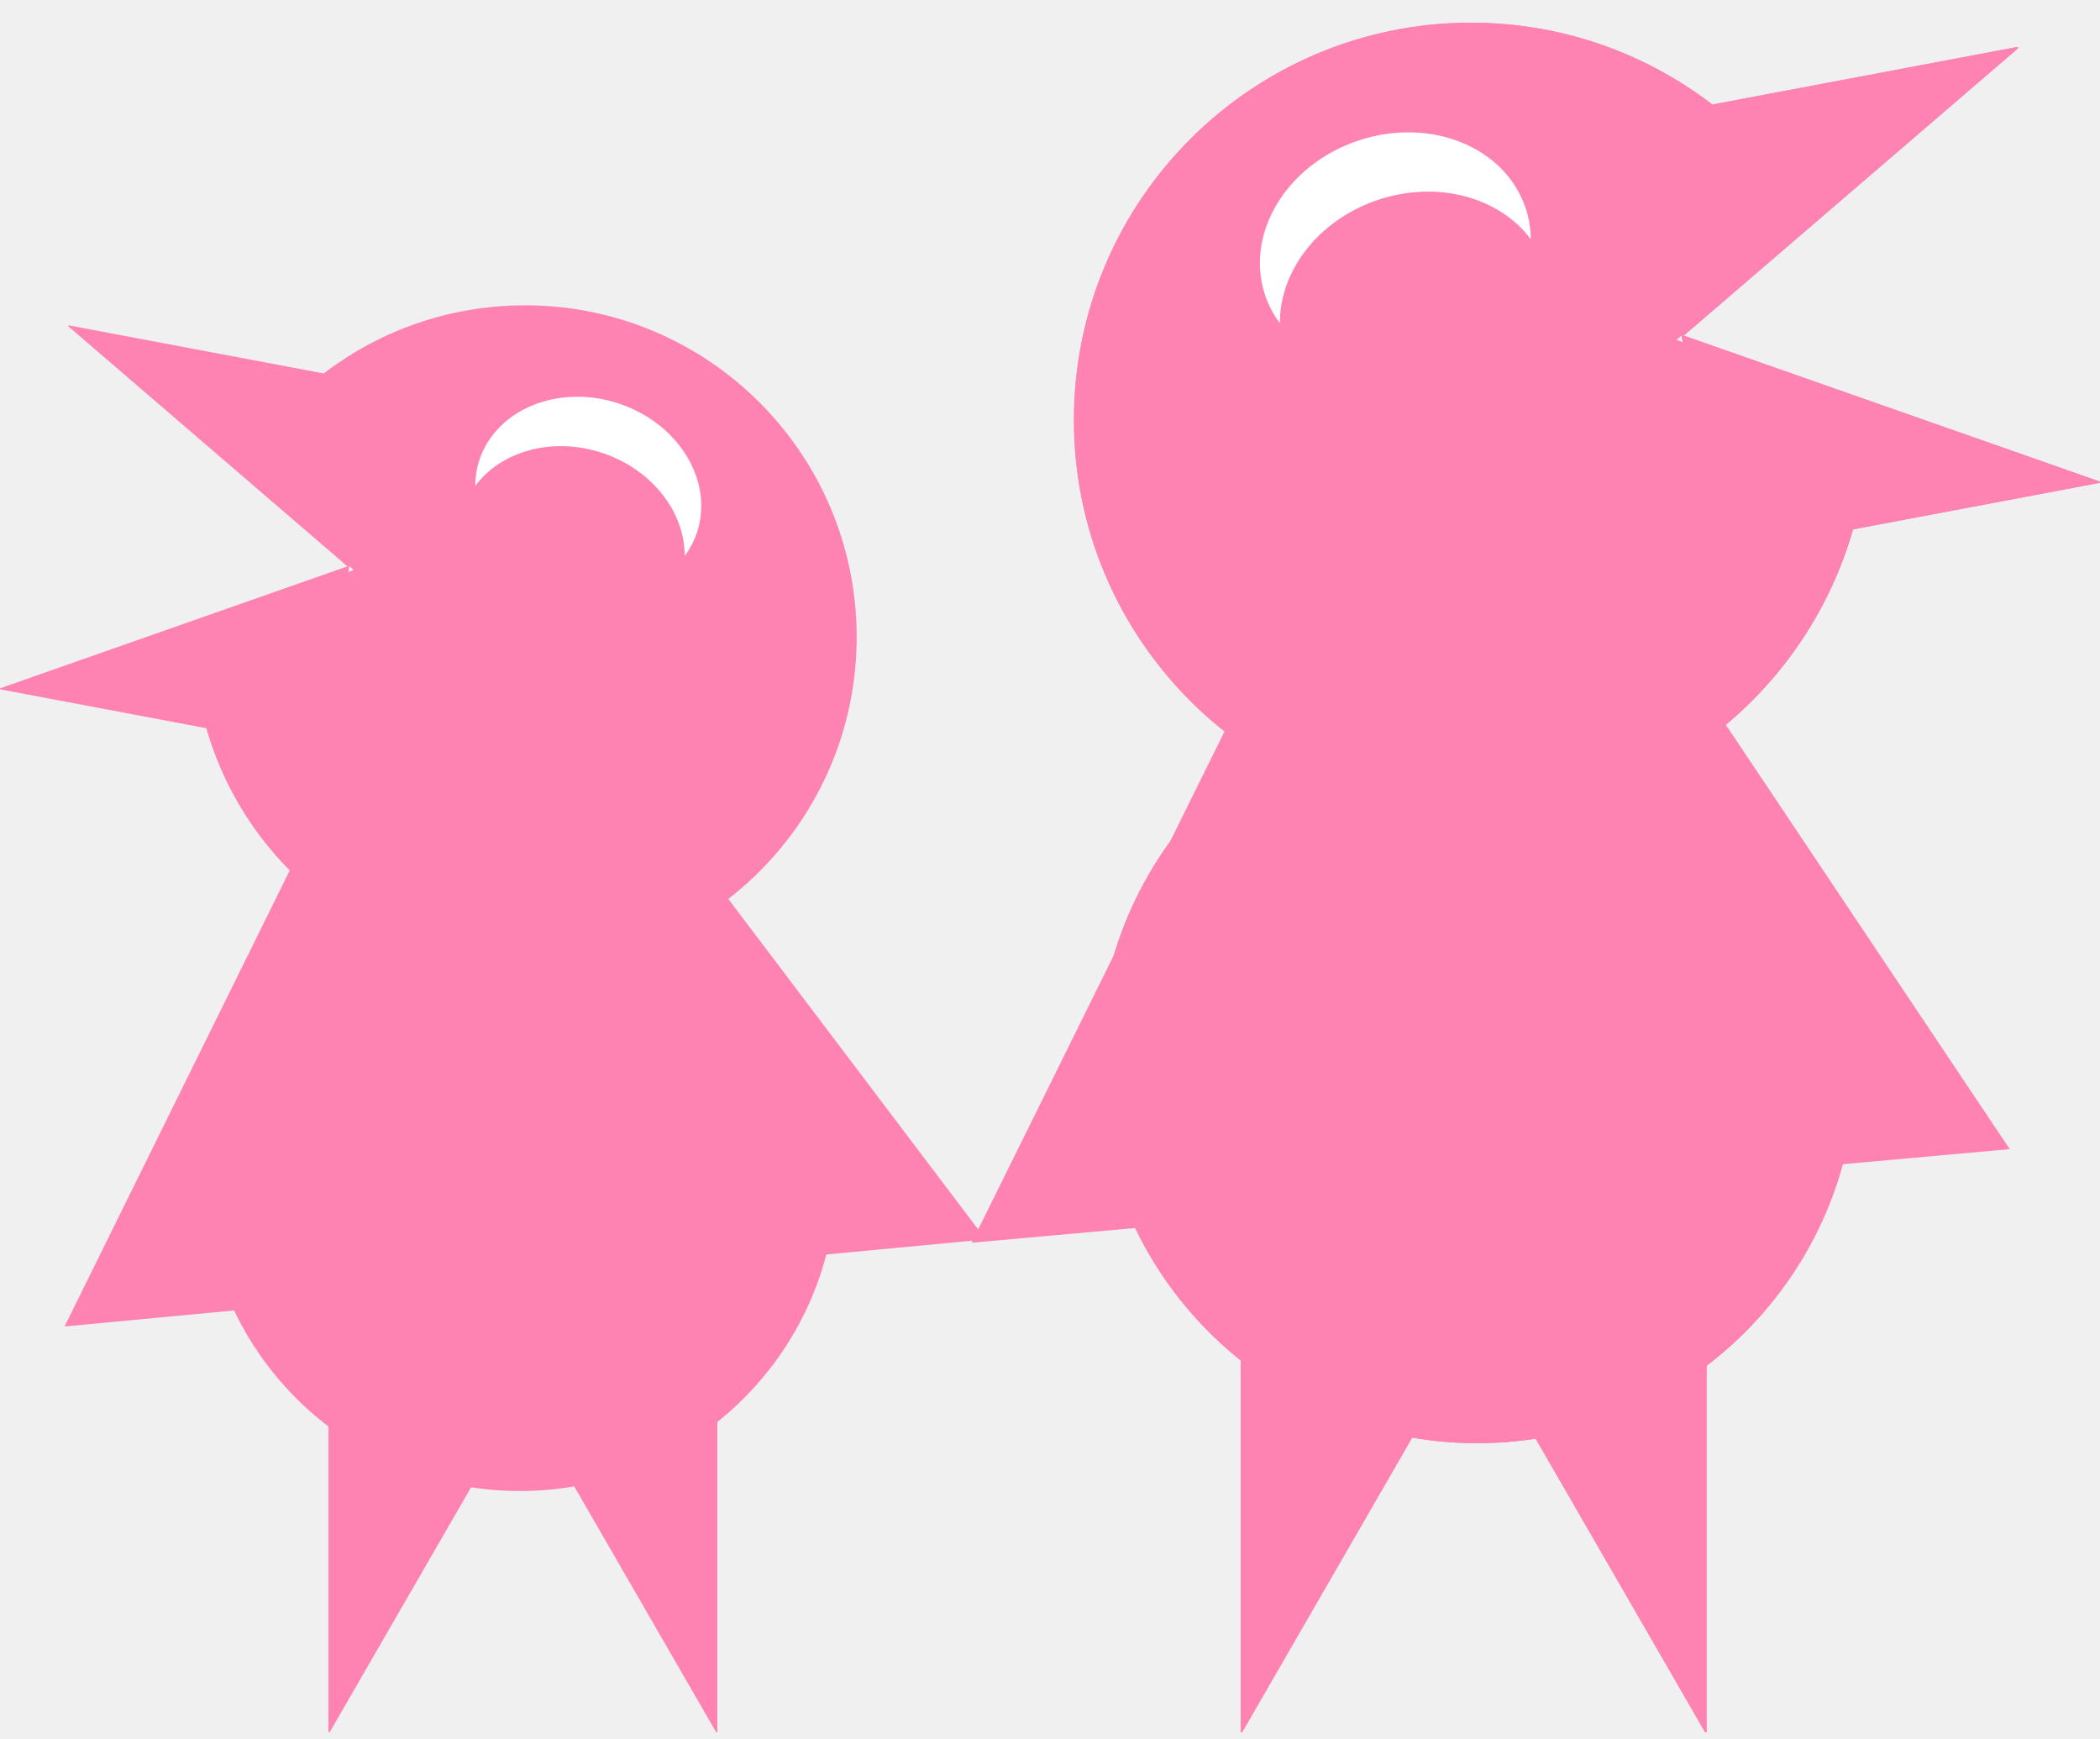
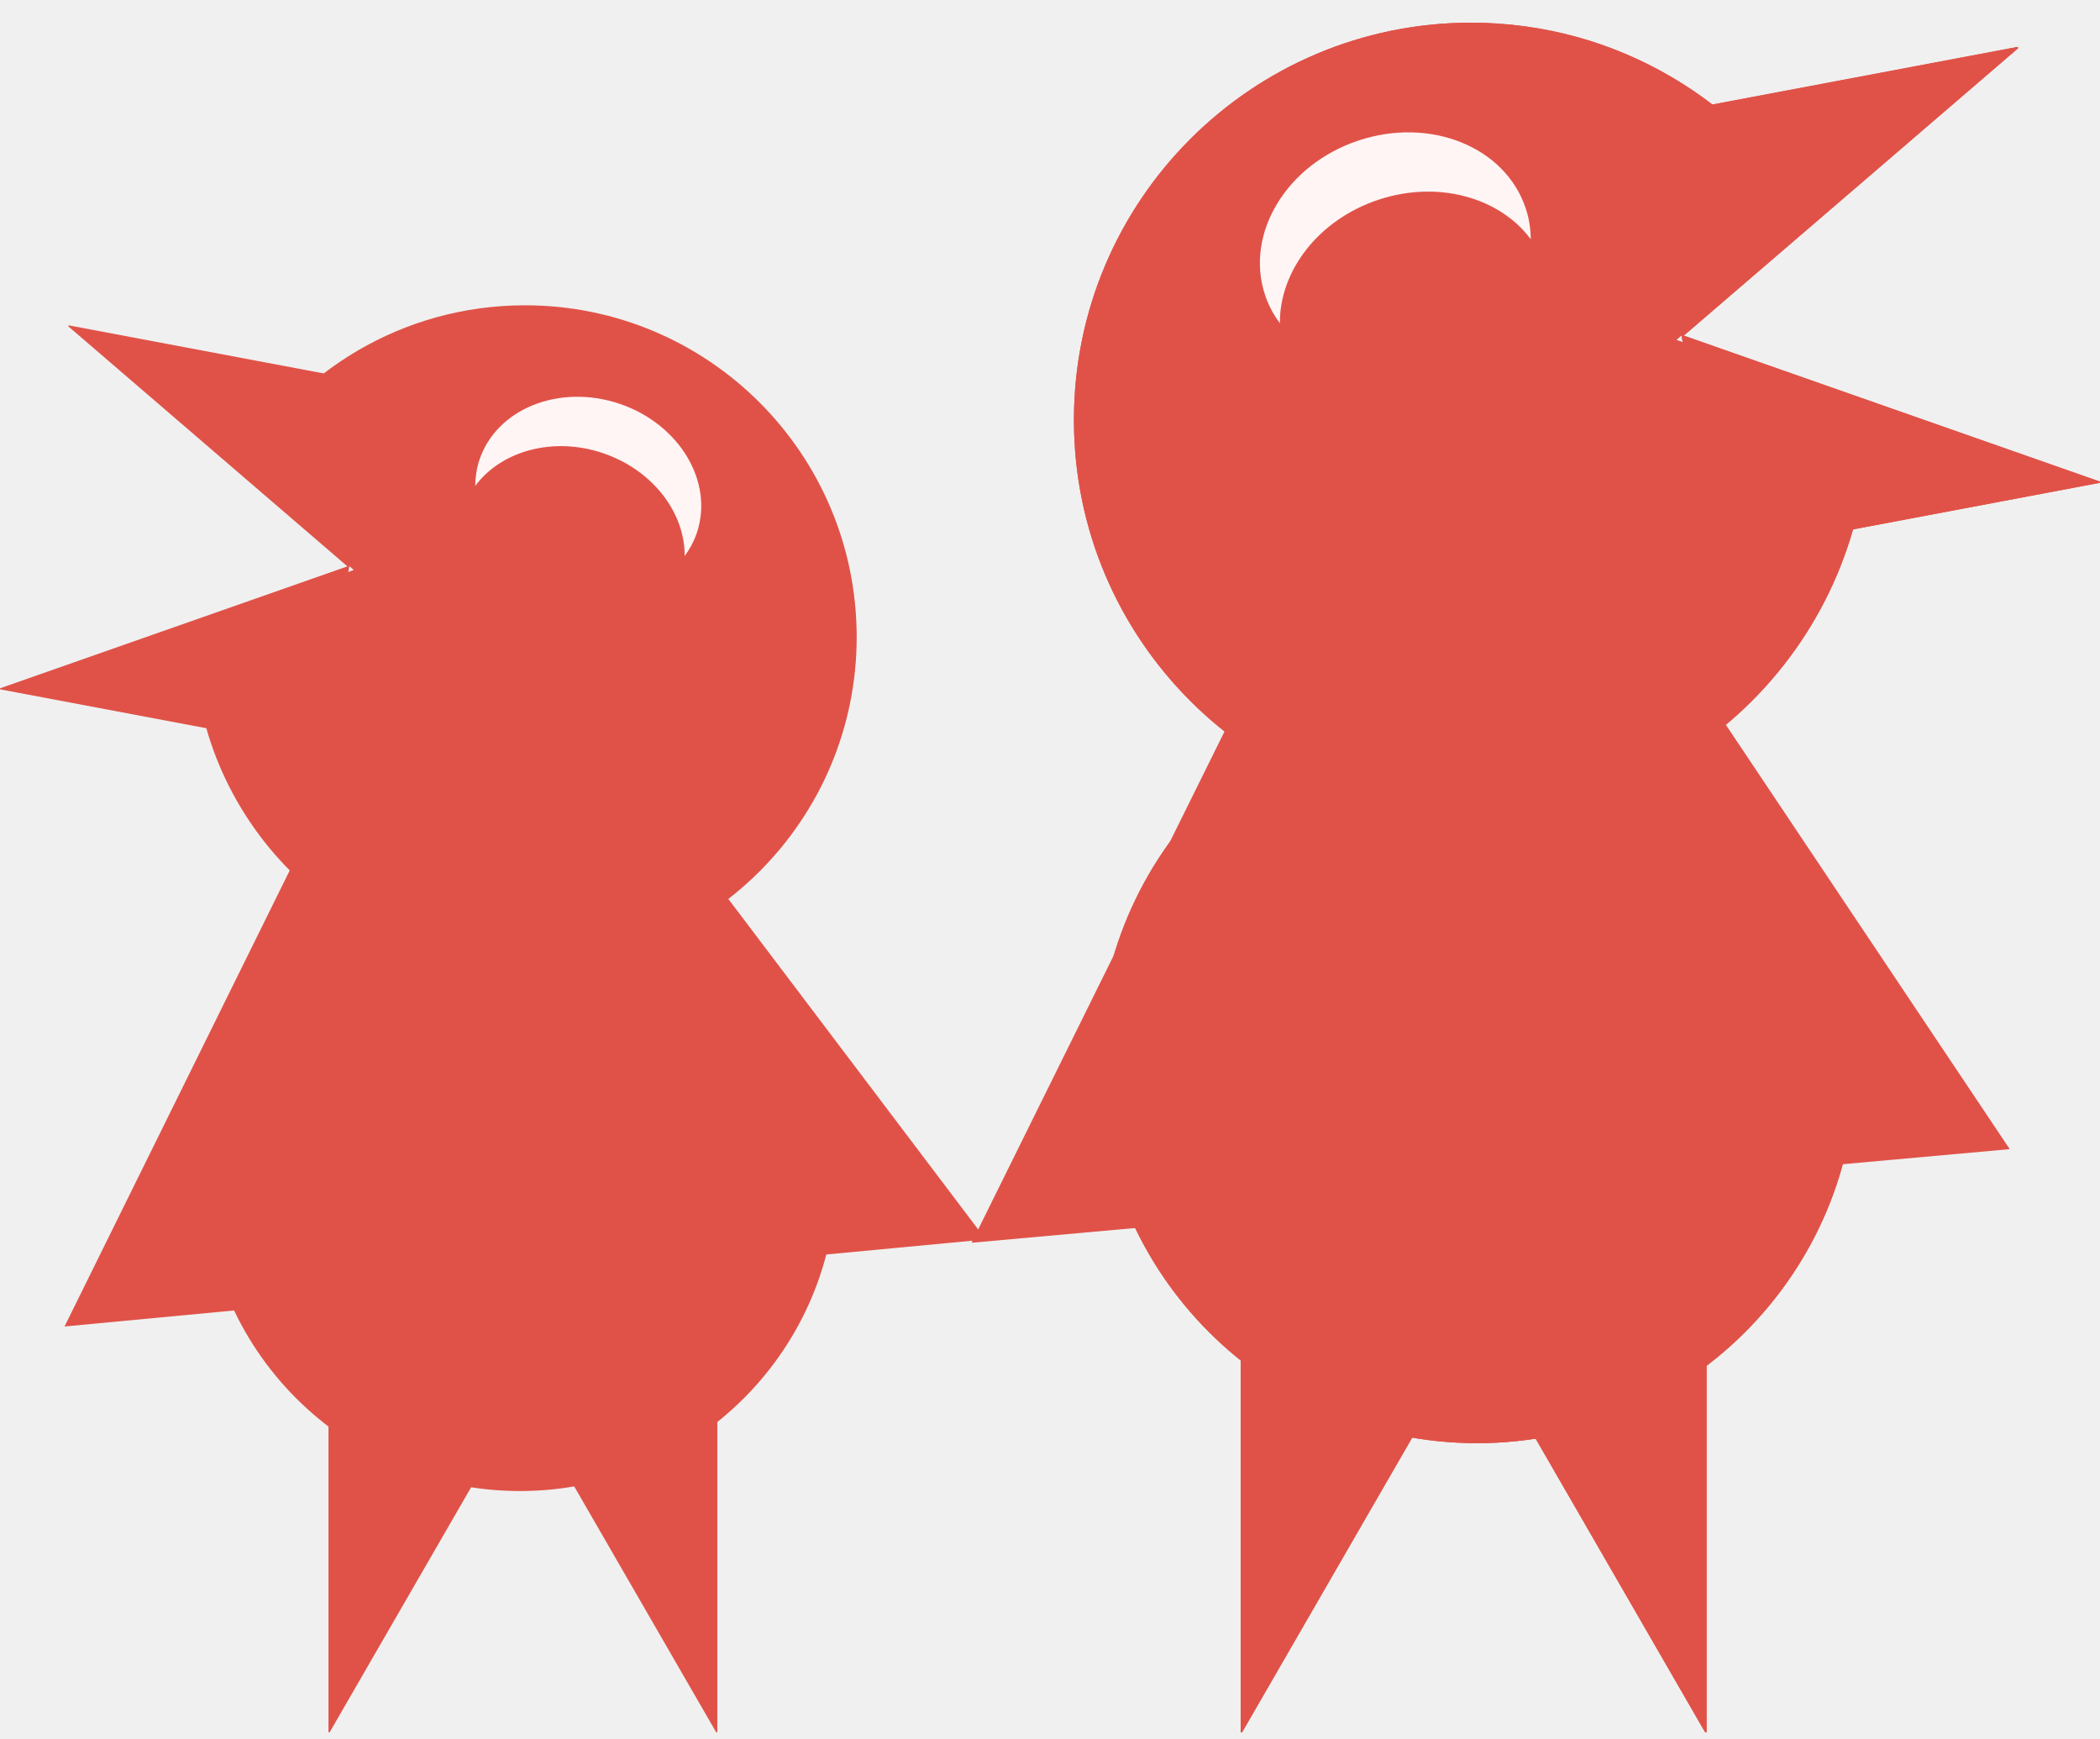
<svg xmlns="http://www.w3.org/2000/svg" version="1.1" id="Layer_1" x="0px" y="0px" viewBox="0 0 151 125" style="enable-background:new 0 0 151 125;" xml:space="preserve">
  <style type="text/css">
- 	.st0{fill:#FF83B2;}
- 	.st1{fill:#FFFFFF;}
+ 	.st0{fill:#E05248;}
+ 	.st1{fill:#FFF5F5;}
</style>
  <g id="kids_1_">
-     <g id="kid">
-       <polygon class="st0" points="23.62,100.34 23.62,124.55 23.7,124.55 37.6,100.48 51.5,124.55 51.58,124.55 51.58,100.34   " />
-       <path class="st0" d="M37.75,21.95c-8.79,0-16.46,4.76-20.59,11.83l8.28,7.2l-11.5,4.08c-0.01,0.24-0.02,0.48-0.02,0.73    c0,13.17,10.67,23.84,23.84,23.84c13.17,0,23.84-10.67,23.84-23.84C61.59,32.62,50.92,21.95,37.75,21.95z" />
-       <path class="st0" d="M60.15,84.44c0,12.57-10.19,22.76-22.76,22.76S14.63,97.01,14.63,84.44s10.19-22.76,22.76-22.76    S60.15,71.87,60.15,84.44" />
-       <polygon class="st0" points="32.68,38.59 70.88,89.11 4.64,95.37   " />
-       <polygon class="st0" points="22.65,53.83 0,49.56 0.02,49.48 24.98,40.72 4.92,23.47 4.93,23.39 27.58,27.66   " />
-       <path class="st1" d="M43.33,32.57c-3.59-1.2-7.31-0.14-9.16,2.37c0.01-0.63,0.1-1.26,0.3-1.87c1.23-3.68,5.73-5.49,10.05-4.05    c4.32,1.45,6.82,5.6,5.59,9.28c-0.21,0.62-0.51,1.17-0.88,1.68C49.26,36.86,46.93,33.78,43.33,32.57" />
-     </g>
    <g>
-       <polygon class="st0" points="122.71,95.55 122.71,124.55 122.61,124.55 105.96,95.71 89.31,124.55 89.21,124.55 89.21,95.55   " />
-       <path class="st0" d="M120.53,24.44l9.91-8.63c-4.95-8.48-14.14-14.18-24.67-14.18C90,1.64,77.22,14.43,77.22,30.2    c0,15.77,12.79,28.56,28.56,28.56c15.77,0,28.56-12.79,28.56-28.56c0-0.29-0.01-0.58-0.02-0.87L120.53,24.44z" />
-       <path class="st0" d="M78.95,76.5c0,15.06,12.21,27.26,27.26,27.26s27.26-12.21,27.26-27.26s-12.21-27.26-27.26-27.26    S78.95,61.45,78.95,76.5" />
-       <polygon class="st0" points="103.51,21.34 69.86,89.35 144.51,82.62   " />
-       <polygon class="st0" points="123.87,39.83 151,34.71 150.98,34.62 121.07,24.13 145.11,3.47 145.09,3.37 117.96,8.49   " />
-       <path class="st1" d="M99.09,14.37c4.31-1.44,8.75-0.17,10.98,2.83c-0.01-0.75-0.12-1.51-0.37-2.24    c-1.48-4.41-6.87-6.58-12.04-4.85c-5.17,1.73-8.17,6.71-6.69,11.12c0.25,0.74,0.61,1.41,1.06,2.01    C92,19.5,94.78,15.81,99.09,14.37" />
-     </g>
-     <g>
-       <polygon class="st0" points="122.71,95.55 122.71,124.55 122.61,124.55 105.96,95.71 89.31,124.55 89.21,124.55 89.21,95.55   " />
-       <path class="st0" d="M120.53,24.44l9.91-8.63c-4.95-8.48-14.14-14.18-24.67-14.18C90,1.64,77.22,14.43,77.22,30.2    c0,15.77,12.79,28.56,28.56,28.56c15.77,0,28.56-12.79,28.56-28.56c0-0.29-0.01-0.58-0.02-0.87L120.53,24.44z" />
-       <path class="st0" d="M78.95,76.5c0,15.06,12.21,27.26,27.26,27.26s27.26-12.21,27.26-27.26s-12.21-27.26-27.26-27.26    S78.95,61.45,78.95,76.5" />
-       <polygon class="st0" points="123.87,39.83 151,34.71 150.98,34.62 121.07,24.13 145.11,3.47 145.09,3.37 117.96,8.49   " />
-       <path class="st1" d="M99.09,14.37c4.31-1.44,8.75-0.17,10.98,2.83c-0.01-0.75-0.12-1.51-0.37-2.24    c-1.48-4.41-6.87-6.58-12.04-4.85c-5.17,1.73-8.17,6.71-6.69,11.12c0.25,0.74,0.61,1.41,1.06,2.01    C92,19.5,94.78,15.81,99.09,14.37" />
+       <g id="kid_8_">
+         <g>
+           <polygon class="st0" points="23.62,100.34 23.62,124.55 23.7,124.55 37.6,100.48 51.5,124.55 51.58,124.55 51.58,100.34     " />
+           <path class="st0" d="M37.75,21.95c-8.79,0-16.46,4.76-20.59,11.83l8.28,7.2l-11.5,4.08c-0.01,0.24-0.02,0.48-0.02,0.73      c0,13.17,10.67,23.84,23.84,23.84S61.6,58.96,61.6,45.79C61.59,32.62,50.92,21.95,37.75,21.95z" />
+           <path class="st0" d="M60.15,84.44c0,12.57-10.19,22.76-22.76,22.76S14.63,97.01,14.63,84.44s10.19-22.76,22.76-22.76      S60.15,71.87,60.15,84.44" />
+           <polygon class="st0" points="32.68,38.59 70.88,89.11 4.64,95.37     " />
+           <polygon class="st0" points="22.65,53.83 0,49.56 0.02,49.48 24.98,40.72 4.92,23.47 4.93,23.39 27.58,27.66     " />
+           <path class="st1" d="M43.33,32.57c-3.59-1.2-7.31-0.14-9.16,2.37c0.01-0.63,0.1-1.26,0.3-1.87c1.23-3.68,5.73-5.49,10.05-4.05      c4.32,1.45,6.82,5.6,5.59,9.28c-0.21,0.62-0.51,1.17-0.88,1.68C49.26,36.86,46.93,33.78,43.33,32.57" />
+         </g>
+       </g>
+       <g>
+         <g>
+           <polygon class="st0" points="122.71,95.55 122.71,124.55 122.61,124.55 105.96,95.71 89.31,124.55 89.21,124.55 89.21,95.55           " />
+           <path class="st0" d="M120.53,24.44l9.91-8.63c-4.95-8.48-14.14-14.18-24.67-14.18C90,1.64,77.22,14.43,77.22,30.2      s12.79,28.56,28.56,28.56s28.56-12.79,28.56-28.56c0-0.29-0.01-0.58-0.02-0.87L120.53,24.44z" />
+           <path class="st0" d="M78.95,76.5c0,15.06,12.21,27.26,27.26,27.26s27.26-12.21,27.26-27.26s-12.21-27.26-27.26-27.26      S78.95,61.45,78.95,76.5" />
+           <polygon class="st0" points="103.51,21.34 69.86,89.35 144.51,82.62     " />
+           <polygon class="st0" points="123.87,39.83 151,34.71 150.98,34.62 121.07,24.13 145.11,3.47 145.09,3.37 117.96,8.49     " />
+           <path class="st0" d="M99.09,14.37c4.31-1.44,8.75-0.17,10.98,2.83c-0.01-0.75-0.12-1.51-0.37-2.24      c-1.48-4.41-6.87-6.58-12.04-4.85s-8.17,6.71-6.69,11.12c0.25,0.74,0.61,1.41,1.06,2.01C92,19.5,94.78,15.81,99.09,14.37" />
+         </g>
+       </g>
+       <g>
+         <polygon class="st0" points="122.71,95.55 122.71,124.55 122.61,124.55 105.96,95.71 89.31,124.55 89.21,124.55 89.21,95.55         " />
+         <path class="st0" d="M120.53,24.44l9.91-8.63c-4.95-8.48-14.14-14.18-24.67-14.18C90,1.64,77.22,14.43,77.22,30.2     s12.79,28.56,28.56,28.56s28.56-12.79,28.56-28.56c0-0.29-0.01-0.58-0.02-0.87L120.53,24.44z" />
+         <path class="st0" d="M78.95,76.5c0,15.06,12.21,27.26,27.26,27.26s27.26-12.21,27.26-27.26s-12.21-27.26-27.26-27.26     S78.95,61.45,78.95,76.5" />
+         <polygon class="st0" points="123.87,39.83 151,34.71 150.98,34.62 121.07,24.13 145.11,3.47 145.09,3.37 117.96,8.49    " />
+         <path class="st1" d="M99.09,14.37c4.31-1.44,8.75-0.17,10.98,2.83c-0.01-0.75-0.12-1.51-0.37-2.24     c-1.48-4.41-6.87-6.58-12.04-4.85s-8.17,6.71-6.69,11.12c0.25,0.74,0.61,1.41,1.06,2.01C92,19.5,94.78,15.81,99.09,14.37" />
+       </g>
    </g>
  </g>
</svg>
